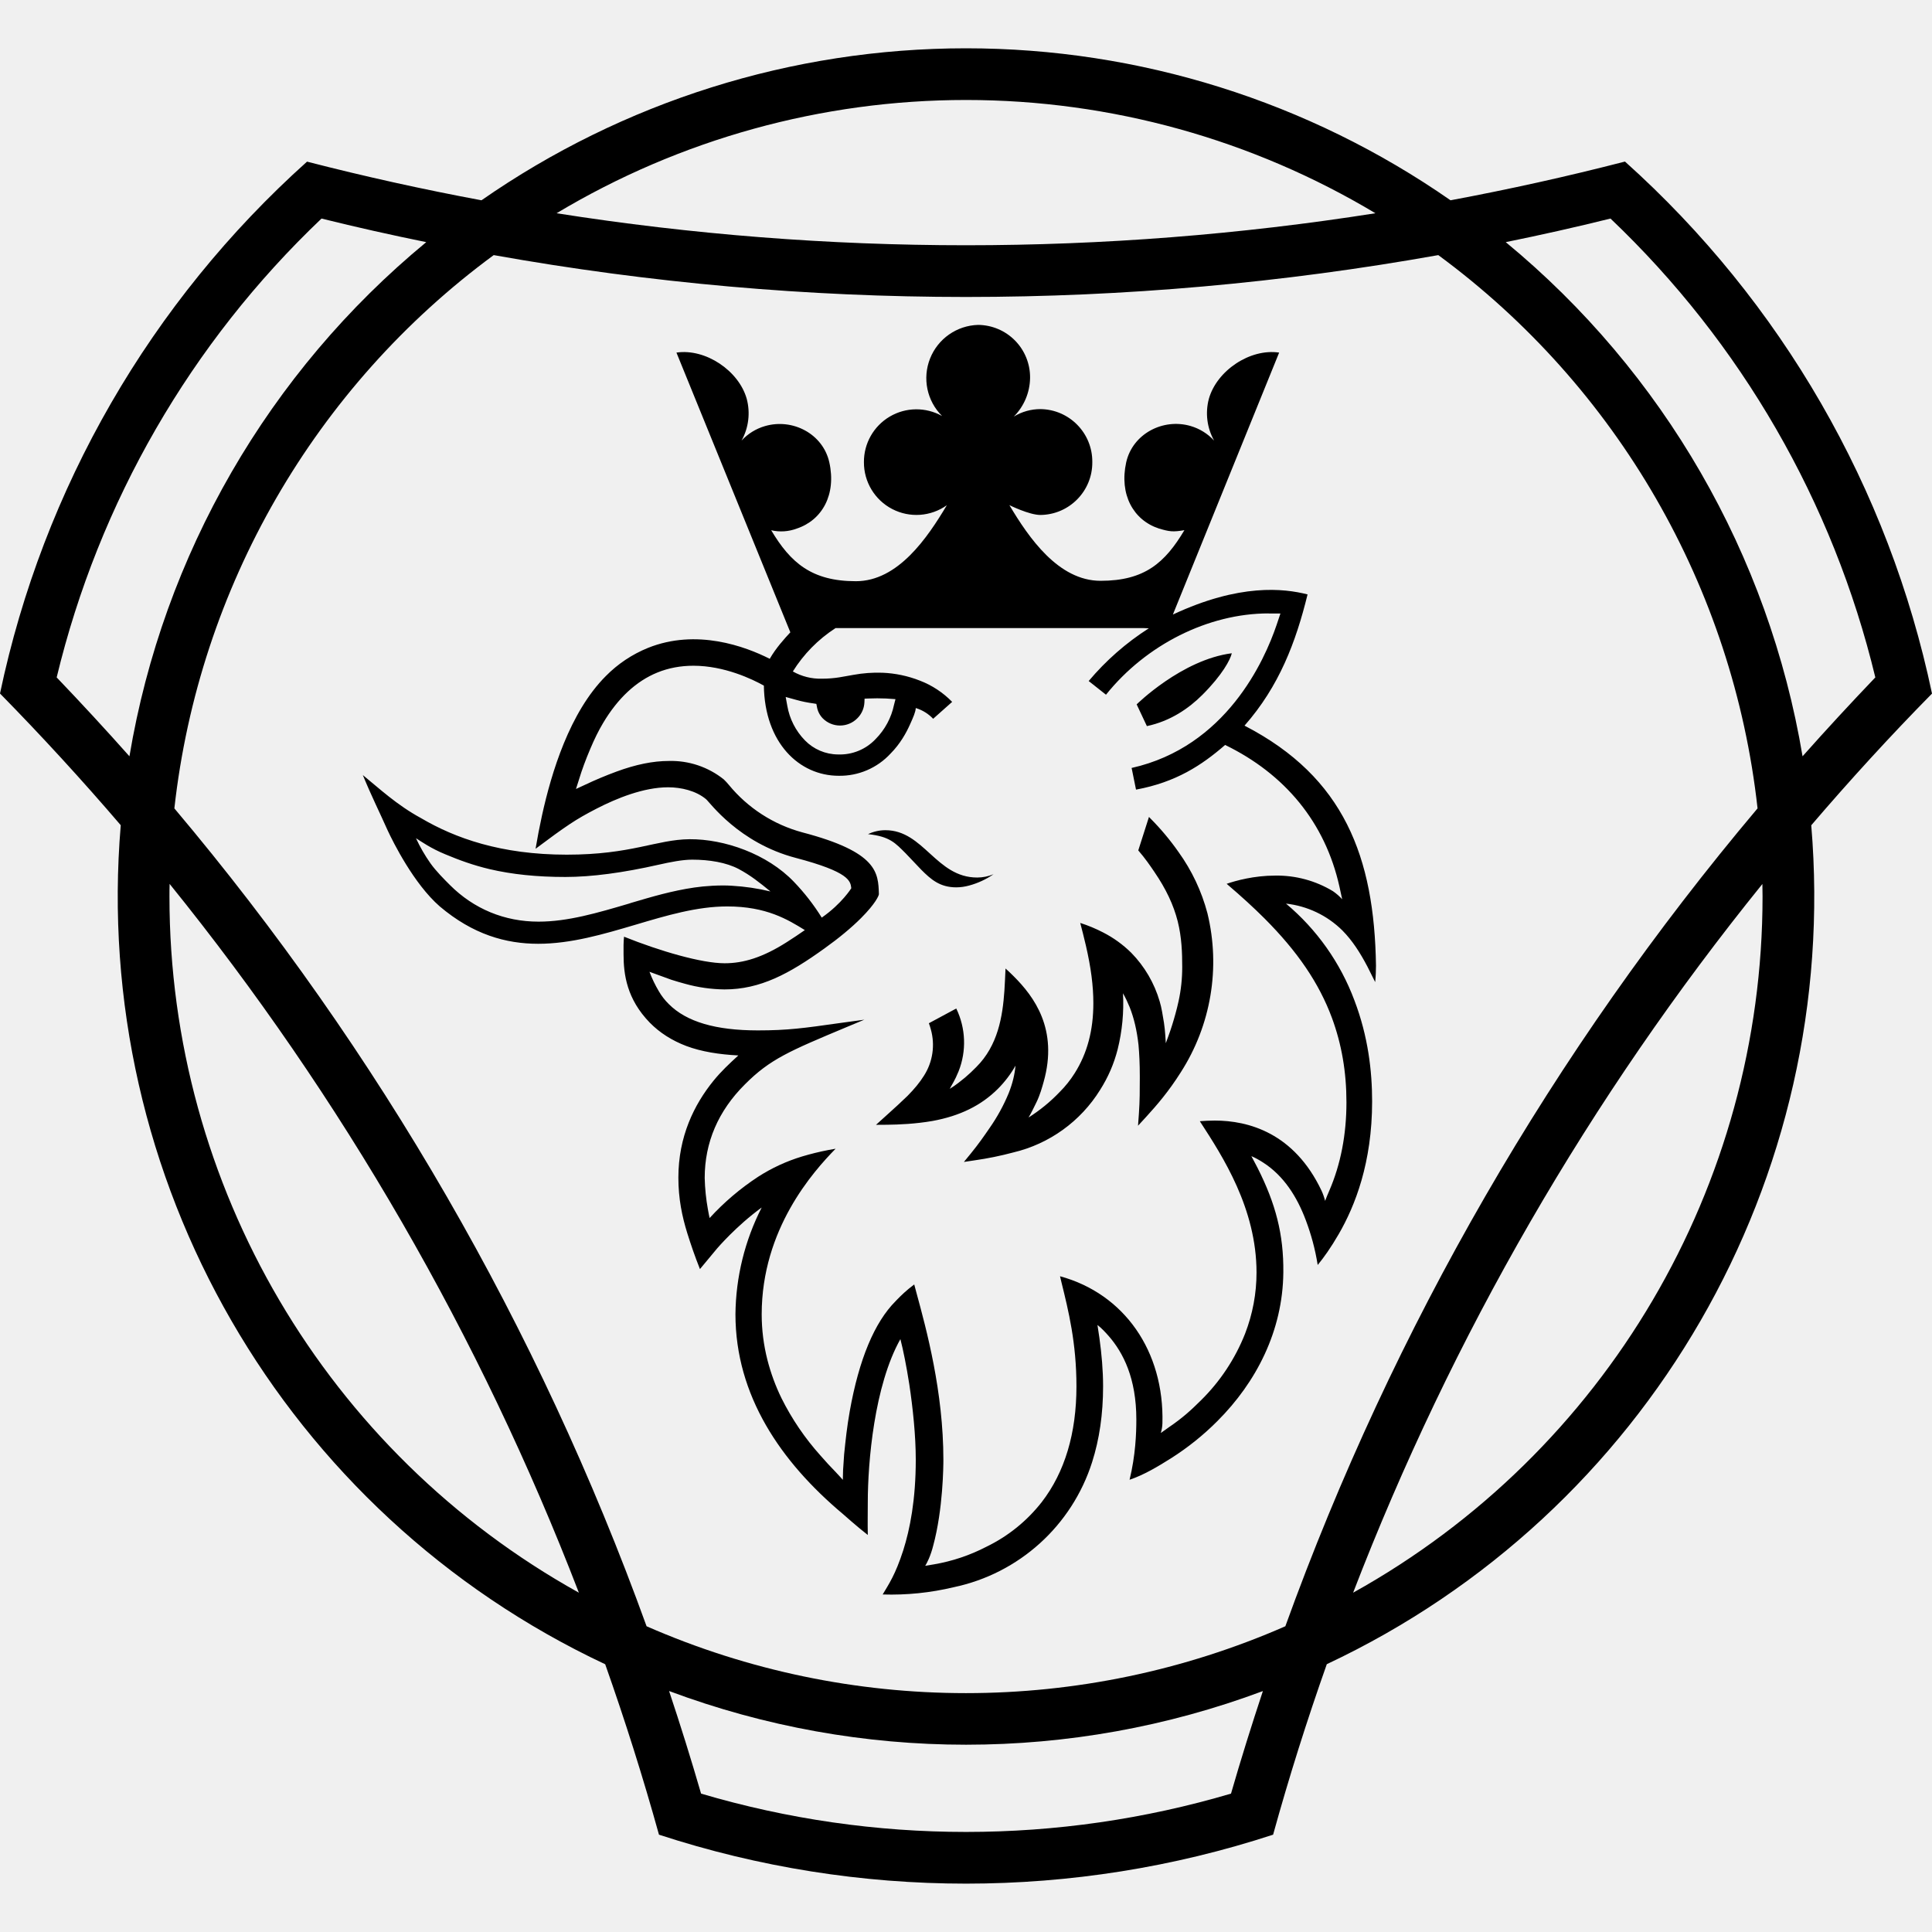
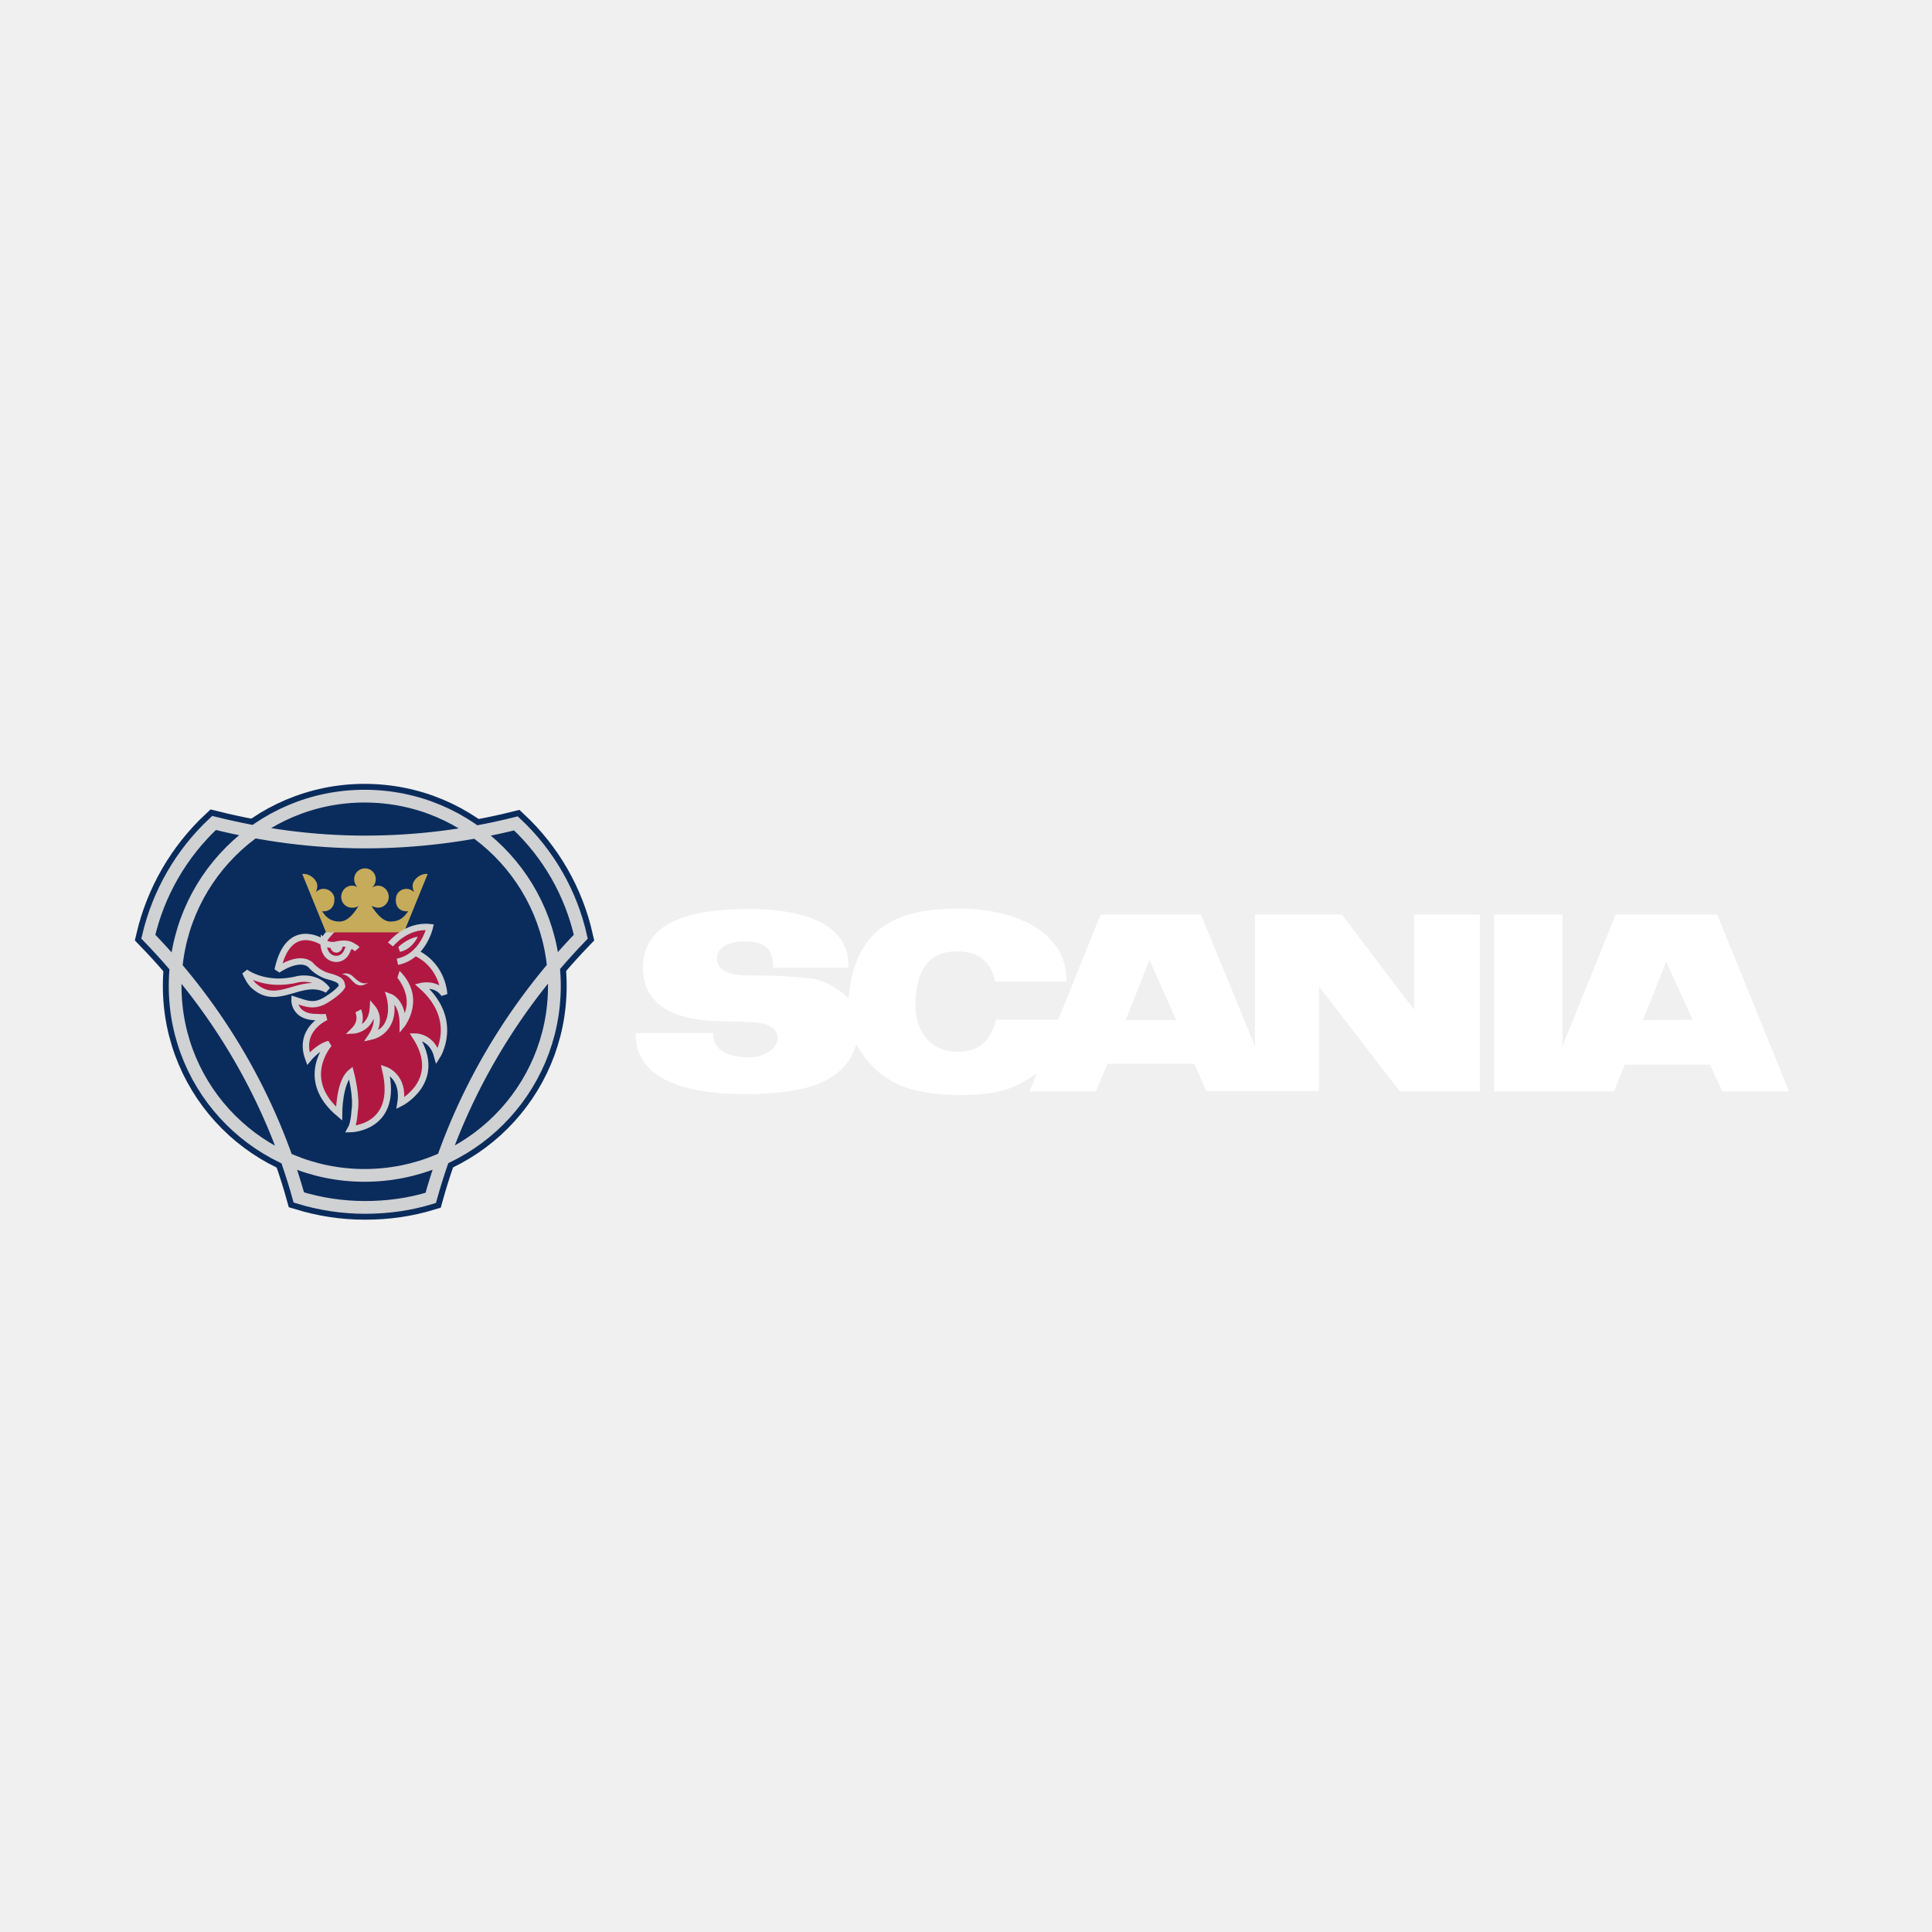
- <svg xmlns="http://www.w3.org/2000/svg" role="img" viewBox="0 0 24 24">
-   <path d="M12 .6c-2.167 0-4.264.667-6.019 1.888a32.768 32.768 0 0 1-2.167-.48A12.262 12.262 0 0 0 0 8.615a32.75 32.75 0 0 1 1.5 1.636c-.37 4.391 2.03 8.549 6.018 10.423.247.699.47 1.404.668 2.117a12.266 12.266 0 0 0 7.629 0c.197-.713.42-1.419.667-2.118 3.988-1.874 6.388-6.031 6.018-10.421.482-.563.982-1.11 1.5-1.636a12.261 12.261 0 0 0-3.814-6.609c-.716.185-1.439.345-2.167.481A10.535 10.535 0 0 0 12 .6zm0 .642c1.806 0 3.562.494 5.086 1.407a32.724 32.724 0 0 1-10.172 0A9.896 9.896 0 0 1 12 1.242zM3.994 2.715c.431.107.865.204 1.301.293a10.537 10.537 0 0 0-3.687 6.387c-.295-.332-.597-.659-.904-.98a11.619 11.619 0 0 1 3.29-5.7zm16.012 0a11.62 11.62 0 0 1 3.29 5.7c-.307.321-.609.648-.904.98a10.537 10.537 0 0 0-3.687-6.387c.436-.089.87-.186 1.301-.293zm-13.873.454a33.353 33.353 0 0 0 11.734 0 9.885 9.885 0 0 1 3.966 6.873 33.352 33.352 0 0 0-5.866 10.16 9.89 9.89 0 0 1-7.935 0 33.367 33.367 0 0 0-5.866-10.16 9.895 9.895 0 0 1 3.967-6.873zm6.018.867a.662.662 0 0 0-.448 1.132.652.652 0 0 0-.971.573.652.652 0 0 0 1.03.535c-.241.404-.606.944-1.13.944-.547 0-.811-.228-1.052-.633a.548.548 0 0 0 .318-.021c.316-.105.493-.423.404-.823-.079-.354-.456-.55-.799-.45a.637.637 0 0 0-.291.18.698.698 0 0 0 .064-.519c-.098-.349-.512-.628-.873-.574l1.415 3.475c-.073.078-.18.196-.256.329-.302-.153-.909-.379-1.514-.135a1.553 1.553 0 0 0-.522.349c-.45.45-.676 1.2-.793 1.731a8.331 8.331 0 0 0-.08.415c.188-.141.31-.23.424-.306.102-.068.2-.124.336-.194.247-.127.583-.264.886-.264.163 0 .347.043.472.148.045.037.405.543 1.114.729.666.175.68.287.69.377 0 0-.116.19-.367.365a2.685 2.685 0 0 0-.346-.445c-.331-.346-.862-.532-1.296-.529-.413.004-.718.192-1.526.192-.82 0-1.39-.207-1.81-.454-.302-.164-.52-.37-.723-.535.108.263.213.472.307.684.07.151.327.667.648.947.413.35.822.465 1.224.465.408 0 .81-.119 1.206-.236.39-.116.766-.228 1.142-.228.487 0 .752.163.964.294a6.196 6.196 0 0 1-.225.15c-.3.191-.539.262-.771.262-.286 0-.801-.15-1.25-.33a1.237 1.237 0 0 0-.006.102v.116c0 .253.041.557.326.85.123.125.275.222.454.29.187.07.407.105.646.117-.109.1-.211.194-.31.316-.24.296-.435.692-.435 1.202 0 .262.046.481.111.691.047.149.093.284.157.445l.212-.255c.004-.004.236-.278.555-.51a2.98 2.98 0 0 0-.326 1.325c0 1.012.563 1.834 1.332 2.48 0 0 .183.163.312.263-.003-.162 0-.267 0-.408 0-.493.08-1.448.405-2.025.035.135.075.334.11.558.045.298.081.641.081.94 0 .496-.072.863-.156 1.127-.098.304-.18.42-.255.547a3.34 3.34 0 0 0 .882-.09 2.3 2.3 0 0 0 1.72-1.555c.09-.283.136-.596.136-.94 0-.198-.018-.403-.046-.603l-.024-.16c.055.044.093.085.14.138.18.207.343.524.343 1.036 0 .175-.01.445-.084.749.174-.058.351-.163.52-.27.204-.13.397-.284.572-.46.48-.48.811-1.117.818-1.845.005-.475-.096-.855-.32-1.299-.024-.048-.052-.097-.077-.146.052.022.101.05.147.08.255.164.42.424.53.718.066.177.114.35.147.554.074-.09.162-.212.262-.385.201-.348.414-.883.414-1.647 0-.375-.049-.806-.22-1.255a2.883 2.883 0 0 0-.85-1.202c.264.029.511.146.7.333.125.126.223.28.313.452l.095.19c.009-.093.008-.123.01-.204-.02-1.351-.397-2.34-1.626-2.978l-.007-.004c.43-.488.638-1.038.783-1.63-.296-.075-.843-.138-1.673.25l1.32-3.254c-.362-.054-.775.225-.873.574a.695.695 0 0 0 .065.519.642.642 0 0 0-.292-.181c-.343-.1-.72.097-.8.451-.088.4.089.718.405.822.134.04.177.045.318.021-.241.405-.494.629-1.041.629-.524 0-.892-.535-1.133-.94 0 0 .246.122.385.122a.651.651 0 0 0 .645-.657.652.652 0 0 0-.645-.658.634.634 0 0 0-.33.093.694.694 0 0 0 .202-.481.651.651 0 0 0-.645-.658zm3.608 3.585h.147l-.047.14c-.151.447-.629 1.516-1.802 1.779l.005.022.05.247c.497-.092.817-.303 1.107-.555.742.361 1.242.961 1.42 1.76l.034.157a.668.668 0 0 0-.114-.1 1.345 1.345 0 0 0-.719-.194c-.262 0-.489.063-.602.102.186.159.337.297.471.431.41.411.677.803.837 1.235.12.326.18.67.18 1.048 0 .403-.072.772-.213 1.098-.011.026-.04.092-.052.127a.706.706 0 0 0-.044-.126c-.341-.72-.91-.872-1.328-.872-.07 0-.13.004-.184.008l.006.01c.278.428.698 1.075.698 1.87 0 .26-.048.516-.142.759a2.4 2.4 0 0 1-.55.83c-.118.117-.222.214-.397.333l-.1.071a.465.465 0 0 0 .02-.12c.024-.897-.475-1.61-1.272-1.827l.018.076c.087.353.186.752.186 1.292 0 .583-.145 1.066-.43 1.436a1.954 1.954 0 0 1-.688.556 2.23 2.23 0 0 1-.652.219l-.109.018c.011-.014.034-.063.045-.087a1.09 1.09 0 0 0 .054-.161c.124-.455.127-1.001.127-1.069 0-.845-.21-1.618-.336-2.08l-.026-.098c-.1.074-.166.14-.211.186l-.02.021c-.263.263-.455.723-.57 1.367-.035.197-.052.362-.07.537l-.013.195-.003.121s-.072-.08-.09-.098a4.643 4.643 0 0 1-.188-.204 3.207 3.207 0 0 1-.483-.71 2.495 2.495 0 0 1-.177-.482 2.302 2.302 0 0 1-.07-.561c0-1.062.641-1.774.918-2.058l-.09.016a3.31 3.31 0 0 0-.326.08 2.172 2.172 0 0 0-.546.252 3.171 3.171 0 0 0-.603.513s-.018-.083-.021-.107a2.518 2.518 0 0 1-.04-.391c0-.441.168-.833.5-1.163.312-.313.551-.413 1.265-.712l.218-.091-.314.043c-.438.062-.638.09-1.009.09-.525 0-.887-.107-1.106-.327a.75.75 0 0 1-.123-.158 1.549 1.549 0 0 1-.117-.243l.272.099c.054.017.117.036.17.05a1.9 1.9 0 0 0 .49.07c.444 0 .804-.194 1.24-.508.182-.13.336-.258.456-.378.182-.182.221-.28.222-.297-.008-.269-.016-.523-.951-.768a1.782 1.782 0 0 1-.913-.59.812.812 0 0 0-.063-.068 1.046 1.046 0 0 0-.682-.229c-.196 0-.409.043-.651.132a4.794 4.794 0 0 0-.395.166l-.108.05.036-.113c.04-.132.085-.252.144-.391.05-.118.1-.22.156-.314.184-.31.412-.522.676-.629.138-.056.288-.084.447-.084.385 0 .732.167.875.247.01.71.438 1.12.93 1.12a.856.856 0 0 0 .643-.275c.121-.122.196-.258.244-.366.039-.087.067-.15.07-.2l.005.001a.496.496 0 0 1 .211.132l.236-.21a1.118 1.118 0 0 0-.401-.264 1.424 1.424 0 0 0-.464-.098 1.68 1.68 0 0 0-.36.026c-.123.02-.222.048-.396.048a.693.693 0 0 1-.358-.09 1.73 1.73 0 0 1 .525-.535l.006-.004h3.817l.074.003a3.287 3.287 0 0 0-.747.655l.215.17c.498-.622 1.272-1.01 2.02-1.01v.001zm-.457.494c-.621.08-1.182.635-1.182.635l.127.27c.293-.062.521-.22.69-.389.248-.248.347-.437.365-.516zm-5.542.543l.138.038c.055.016.132.032.207.042l.036.006.007.035a.27.27 0 0 0 .072.144.302.302 0 0 0 .43 0 .297.297 0 0 0 .088-.196l.002-.048.047-.002a2.603 2.603 0 0 1 .22 0l.117.008-.018.07a.852.852 0 0 1-.228.425.609.609 0 0 1-.469.192.578.578 0 0 1-.41-.175.81.81 0 0 1-.219-.43l-.02-.109zm4.513 1.49l-.133.416c.085.098.148.19.2.267.146.214.238.41.29.614.05.2.056.392.056.57 0 .142-.015.285-.046.425-.022.101-.053.21-.079.293-.024.08-.079.226-.079.226s-.008-.165-.023-.255-.029-.186-.053-.264a1.437 1.437 0 0 0-.353-.604 1.41 1.41 0 0 0-.35-.253 1.821 1.821 0 0 0-.284-.118c.022.083.045.173.07.28.064.276.093.504.093.716 0 .337-.075.622-.232.871a1.323 1.323 0 0 1-.187.234 2.039 2.039 0 0 1-.386.316c.036-.06.065-.122.1-.193.042-.087.068-.18.087-.248.186-.657-.121-1.063-.37-1.312a2.378 2.378 0 0 0-.103-.098c-.004.092-.008.184-.014.277-.022.318-.08.68-.35.948a1.942 1.942 0 0 1-.139.13c-.052.042-.111.092-.19.14.033-.064.06-.096.11-.218a.97.97 0 0 0-.029-.78l-.34.183c.01.025.017.052.024.076a.71.71 0 0 1-.086.577c-.05.08-.115.16-.204.25-.079.077-.162.152-.235.218l-.156.141.139-.001c.15-.002.35-.01.563-.047.34-.062.605-.192.813-.4a1.34 1.34 0 0 0 .218-.287c-.01.11-.037.222-.084.34a2.265 2.265 0 0 1-.239.436c-.065.095-.138.2-.232.315l-.086.105.134-.02c.162-.023.323-.056.48-.098a1.742 1.742 0 0 0 1.078-.777c.1-.158.172-.323.218-.504a2.35 2.35 0 0 0 .066-.696c.03.052.057.109.083.172.054.136.09.29.11.47.01.112.016.235.016.385v.03c0 .144 0 .281-.011.436l-.011.152.103-.112c.134-.147.279-.315.427-.55a2.543 2.543 0 0 0 .332-1.978 2.31 2.31 0 0 0-.359-.76 3.15 3.15 0 0 0-.349-.417l-.018-.019zm-3.275.165a.5.5 0 0 0-.215.049c.273.029.341.113.467.238.066.067.129.138.194.204.12.12.231.219.436.219a.613.613 0 0 0 .157-.022.981.981 0 0 0 .305-.141.528.528 0 0 1-.203.041c-.511 0-.663-.588-1.14-.588h-.001zm-5.83.1c.06.038.186.127.365.2.167.07.343.135.55.184.278.065.586.097.94.097.326 0 .717-.052 1.162-.153.143-.032.292-.062.413-.062.215 0 .424.035.578.116.153.082.261.17.395.279a2.71 2.71 0 0 0-.48-.071c-.143-.01-.34.003-.465.022-.28.041-.525.114-.783.19l-.03.01c-.39.115-.759.224-1.123.224-.422 0-.803-.157-1.101-.455-.065-.065-.171-.17-.242-.27a1.994 1.994 0 0 1-.179-.31v-.001zm-3.061.567a32.694 32.694 0 0 1 5.084 8.805 9.895 9.895 0 0 1-5.086-8.647c0-.054 0-.106.002-.158zm19.786 0l.002.157a9.895 9.895 0 0 1-5.086 8.648 32.665 32.665 0 0 1 5.085-8.805h-.001zM8.313 21.007a10.535 10.535 0 0 0 7.375 0c-.14.423-.273.847-.396 1.274a11.616 11.616 0 0 1-6.583 0 33.223 33.223 0 0 0-.397-1.273l.001-.001z" />
+ <svg xmlns="http://www.w3.org/2000/svg" width="2500" height="2500" viewBox="0 0 192.756 192.756">
+   <path d="M21.356 82.106a22.507 22.507 0 0 0-6.558 11.348c6.99 7.205 12.254 16.093 15.015 26.017 2.114.646 4.315.992 6.602.992s4.444-.303 6.558-.949c2.761-9.924 8.025-18.855 14.972-26.06a22.095 22.095 0 0 0-6.472-11.304 62.043 62.043 0 0 1-15.058 1.855c-5.221-.001-10.226-.691-15.059-1.899z" fill-rule="evenodd" clip-rule="evenodd" fill="#0a2c5c" stroke="#0a2c5c" stroke-width="2.45" stroke-linecap="round" stroke-miterlimit="2.613" />
+   <path d="M17.473 98.373c0-10.485 8.457-18.942 18.898-18.942 10.484 0 18.941 8.457 18.941 18.942 0 10.441-8.457 18.896-18.941 18.896-10.441.001-18.898-8.455-18.898-18.896z" fill-rule="evenodd" clip-rule="evenodd" fill="#0a2c5c" stroke="#0a2c5c" stroke-width="2.45" stroke-linecap="round" stroke-miterlimit="2.613" />
+   <path d="M17.473 98.373c0-10.485 8.457-18.942 18.898-18.942 10.484 0 18.941 8.457 18.941 18.942 0 10.441-8.457 18.896-18.941 18.896-10.441.001-18.898-8.455-18.898-18.896zm3.883-16.267a22.507 22.507 0 0 0-6.558 11.348c6.99 7.205 12.254 16.093 15.015 26.017 2.114.646 4.315.992 6.602.992s4.444-.303 6.558-.949c2.761-9.924 8.025-18.855 14.972-26.06a22.095 22.095 0 0 0-6.472-11.304 62.043 62.043 0 0 1-15.058 1.855c-5.221-.001-10.226-.691-15.059-1.899z" fill="none" stroke="#d0d1d3" stroke-width="1.272" stroke-linecap="round" stroke-miterlimit="2.613" />
+   <path d="M29.77 97.682c1.165-.172 2.244.174 2.891 1.078-2.546-1.379-4.832 1.684-7.205-.301-.475-.346-.82-1.078-.993-1.467 0 0 2.028 1.553 5.307.69z" fill-rule="evenodd" clip-rule="evenodd" fill="#b01842" stroke="#d0d1d3" stroke-width=".636" stroke-linecap="round" stroke-miterlimit="2.613" />
+   <path d="M35.94 92.116c-1.338 0-2.589.259-3.063.949 0 0-.518.518-.647.95 0 0-3.452-2.33-4.53 2.761 0 0 2.114-1.509 3.279-.518 0 0 .647.82 1.726 1.123 1.51.387 1.337.689 1.424 1.035 0 0-.216.475-1.51 1.295-1.294.818-2.028.43-3.236.043 0 0-.086 1.768 2.287 1.725 0 0 .388.043.863 0 0 0-2.848 1.209-1.769 4.143 0 0 .992-1.209 2.071-1.467 0 0-3.106 3.494.992 6.945 0 0 0-3.148 1.165-4.098 0 0 .647 2.459.388 3.84 0 0-.043 1.207-.388 1.812 0 0 4.833-.086 3.452-5.912 0 0 1.941.648 1.51 3.322 0 0 4.357-2.199 1.51-6.645 0 0 1.639 0 2.157 1.941 0 0 2.287-3.58-1.553-6.988 0 0 1.467-.346 2.244.818 0 0-.086-2.717-2.675-4.055-.604-.302.345-1.251.086-1.769l-5.783-1.25z" fill-rule="evenodd" clip-rule="evenodd" fill="#b01842" />
+   <path d="M35.94 92.116c-1.338 0-2.589.259-3.063.949 0 0-.518.518-.647.95 0 0-3.452-2.33-4.53 2.761 0 0 2.114-1.509 3.279-.518 0 0 .647.82 1.726 1.123 1.51.387 1.337.689 1.424 1.035 0 0-.216.475-1.51 1.295-1.294.818-2.028.43-3.236.043 0 0-.086 1.768 2.287 1.725 0 0 .388.043.863 0 0 0-2.848 1.209-1.769 4.143 0 0 .992-1.209 2.071-1.467 0 0-3.106 3.494.992 6.945 0 0 0-3.148 1.165-4.098 0 0 .647 2.459.388 3.84 0 0-.043 1.207-.388 1.812 0 0 4.833-.086 3.452-5.912 0 0 1.941.648 1.51 3.322 0 0 4.357-2.199 1.51-6.645 0 0 1.639 0 2.157 1.941 0 0 2.287-3.58-1.553-6.988 0 0 1.467-.346 2.244.818 0 0-.086-2.717-2.675-4.055-.604-.302.345-1.251.086-1.769" fill="none" stroke="#d0d1d3" stroke-width=".636" stroke-miterlimit="2.613" />
+   <path d="M35.12 97.336c-.302-.215-.647-.301-.992-.129.949.043 1.079 1.338 2.114 1.08.173-.088.346-.131.518-.26-.691.303-1.208-.302-1.64-.691zM34.128 94.316c0 .043.043.086.043.129 0 .302-.302.604-.604.604a.617.617 0 0 1-.604-.604v-.086c.172.043.431.043.82-.043h.345z" fill-rule="evenodd" clip-rule="evenodd" fill="#d0d1d3" />
+   <path d="M35.207 94.403s-.389-.388-1.424-.216c-1.036.302-1.51-.216-1.51-.216s-.086 1.467 1.079 1.683c0 0 .949.216 1.338-.906.302-.777.949-.043.949-.043" fill="none" stroke="#d0d1d3" stroke-width=".617" stroke-miterlimit="2.613" />
+   <path d="M39.866 96.863l-.216.689c1.122 1.467 1.036 2.719.733 3.537-.345-1.553-1.337-1.941-1.424-1.941l-.561-.215.172.561c.259 1.078.172 1.984-.216 2.631-.172.303-.388.477-.647.648.562-1.467-.259-2.373-.302-2.416l-.475-.561-.043.732c-.043.906-.432 1.381-.776 1.641a2.276 2.276 0 0 0-.087-1.469l-.561.303c0 .043.388.82-.345 1.553l-.604.605.863-.043s1.337-.131 1.898-1.467c.043.387-.086.949-.518 1.596l-.431.646.776-.172c.043 0 1.122-.217 1.769-1.252.389-.604.562-1.381.475-2.242.259.344.518.949.518 1.896v.906l.561-.689c.002-.041 2.117-2.803-.559-5.477z" fill-rule="evenodd" clip-rule="evenodd" fill="#d0d1d3" />
+   <path d="M42.67 87.198c-.604-.087-1.294.388-1.467.949-.086.302 0 .647.129.863-.129-.129-.302-.216-.518-.302-.561-.129-1.165.173-1.294.777-.129.69.129 1.208.647 1.38.215.043.302.086.561.043-.432.647-.906 1.036-1.769 1.036-.82 0-1.467-.906-1.898-1.554 0 0 .432.173.647.173.604 0 1.079-.475 1.079-1.079s-.475-1.122-1.079-1.122c-.215 0-.388.086-.561.172.216-.215.345-.518.345-.819 0-.604-.475-1.079-1.079-1.079s-1.079.475-1.079 1.079c0 .302.129.604.345.819a.87.87 0 0 0-.561-.172c-.604 0-1.079.518-1.079 1.122s.475 1.079 1.079 1.079c.259 0 .475-.043.647-.173-.388.647-1.035 1.554-1.898 1.554-.82 0-1.338-.389-1.726-1.036.216.043.302 0 .518-.043.518-.172.777-.69.69-1.38a1.117 1.117 0 0 0-1.337-.777c-.216.086-.388.173-.518.302.13-.216.216-.561.13-.863-.173-.561-.863-1.036-1.467-.949l2.373 5.824h-.043 7.809l2.374-5.824z" fill-rule="evenodd" clip-rule="evenodd" fill="#c6ab5a" />
+   <path d="M38.96 94.23s1.553-1.984 3.926-1.726c0 0-.647 2.934-3.236 3.452l-.69-1.726z" fill-rule="evenodd" clip-rule="evenodd" fill="#b01842" />
+   <path d="M38.96 94.23s1.553-1.984 3.926-1.726c0 0-.647 2.934-3.236 3.452" fill="none" stroke="#d0d1d3" stroke-width=".636" stroke-miterlimit="2.613" />
+   <path d="M39.737 94.489s.863-.862 1.941-1.035c0 0-.518 1.251-1.769 1.51l-.172-.475z" fill-rule="evenodd" clip-rule="evenodd" fill="#d0d1d3" />
+   <path d="M163.91 101.781l4.963-.043-2.633-5.782-2.33 5.825zm-8.023-10.528v13.116l5.307-13.116h10.139l7.162 17.647h-6.645l-1.252-2.676H162.1l-1.08 2.676h-11.951V91.253h6.818zm-43.578 10.528h5.049l-2.676-5.998-2.373 5.998zm-2.502-10.528h10.01l5.393 13.116V91.253h8.672l7.205 9.493v-9.493h6.559V108.9h-7.982l-8.068-10.484v10.441h-11.26l-1.166-2.719h-8.672l-1.164 2.762h-6.602l.689-1.812c-2.244 1.639-4.055 2.158-7.55 2.158-5.479 0-8.284-1.381-10.441-5.049-1.079 3.494-4.401 4.961-11.132 4.961-7.032 0-10.873-2.07-10.873-5.91v-.172h7.723c0 1.596 1.251 2.416 3.667 2.416 1.424 0 2.761-.906 2.761-1.855 0-1.123-.949-1.641-3.106-1.684l-2.891-.086c-4.876-.129-7.421-1.941-7.421-5.307 0-3.97 3.451-5.868 10.57-5.868 6.386 0 9.924 1.984 9.924 5.608v.26h-7.507c0-1.856-.777-2.632-2.848-2.632-1.769 0-2.761.647-2.761 1.726 0 1.036.993 1.596 2.675 1.639l3.883.088 2.632.215c1.251.086 2.891.949 3.927 2.027.561-6.255 3.84-8.974 10.873-8.974 6.558 0 10.872 2.804 10.872 7.032v.26h-7.119c-.387-2.029-1.639-3.021-3.839-3.021-2.718 0-4.099 1.812-4.099 5.394 0 2.762 1.64 4.615 4.142 4.615 2.157 0 3.366-.992 3.884-3.191h6.213l4.227-10.485z" fill-rule="evenodd" clip-rule="evenodd" fill="#fff" />
</svg>
